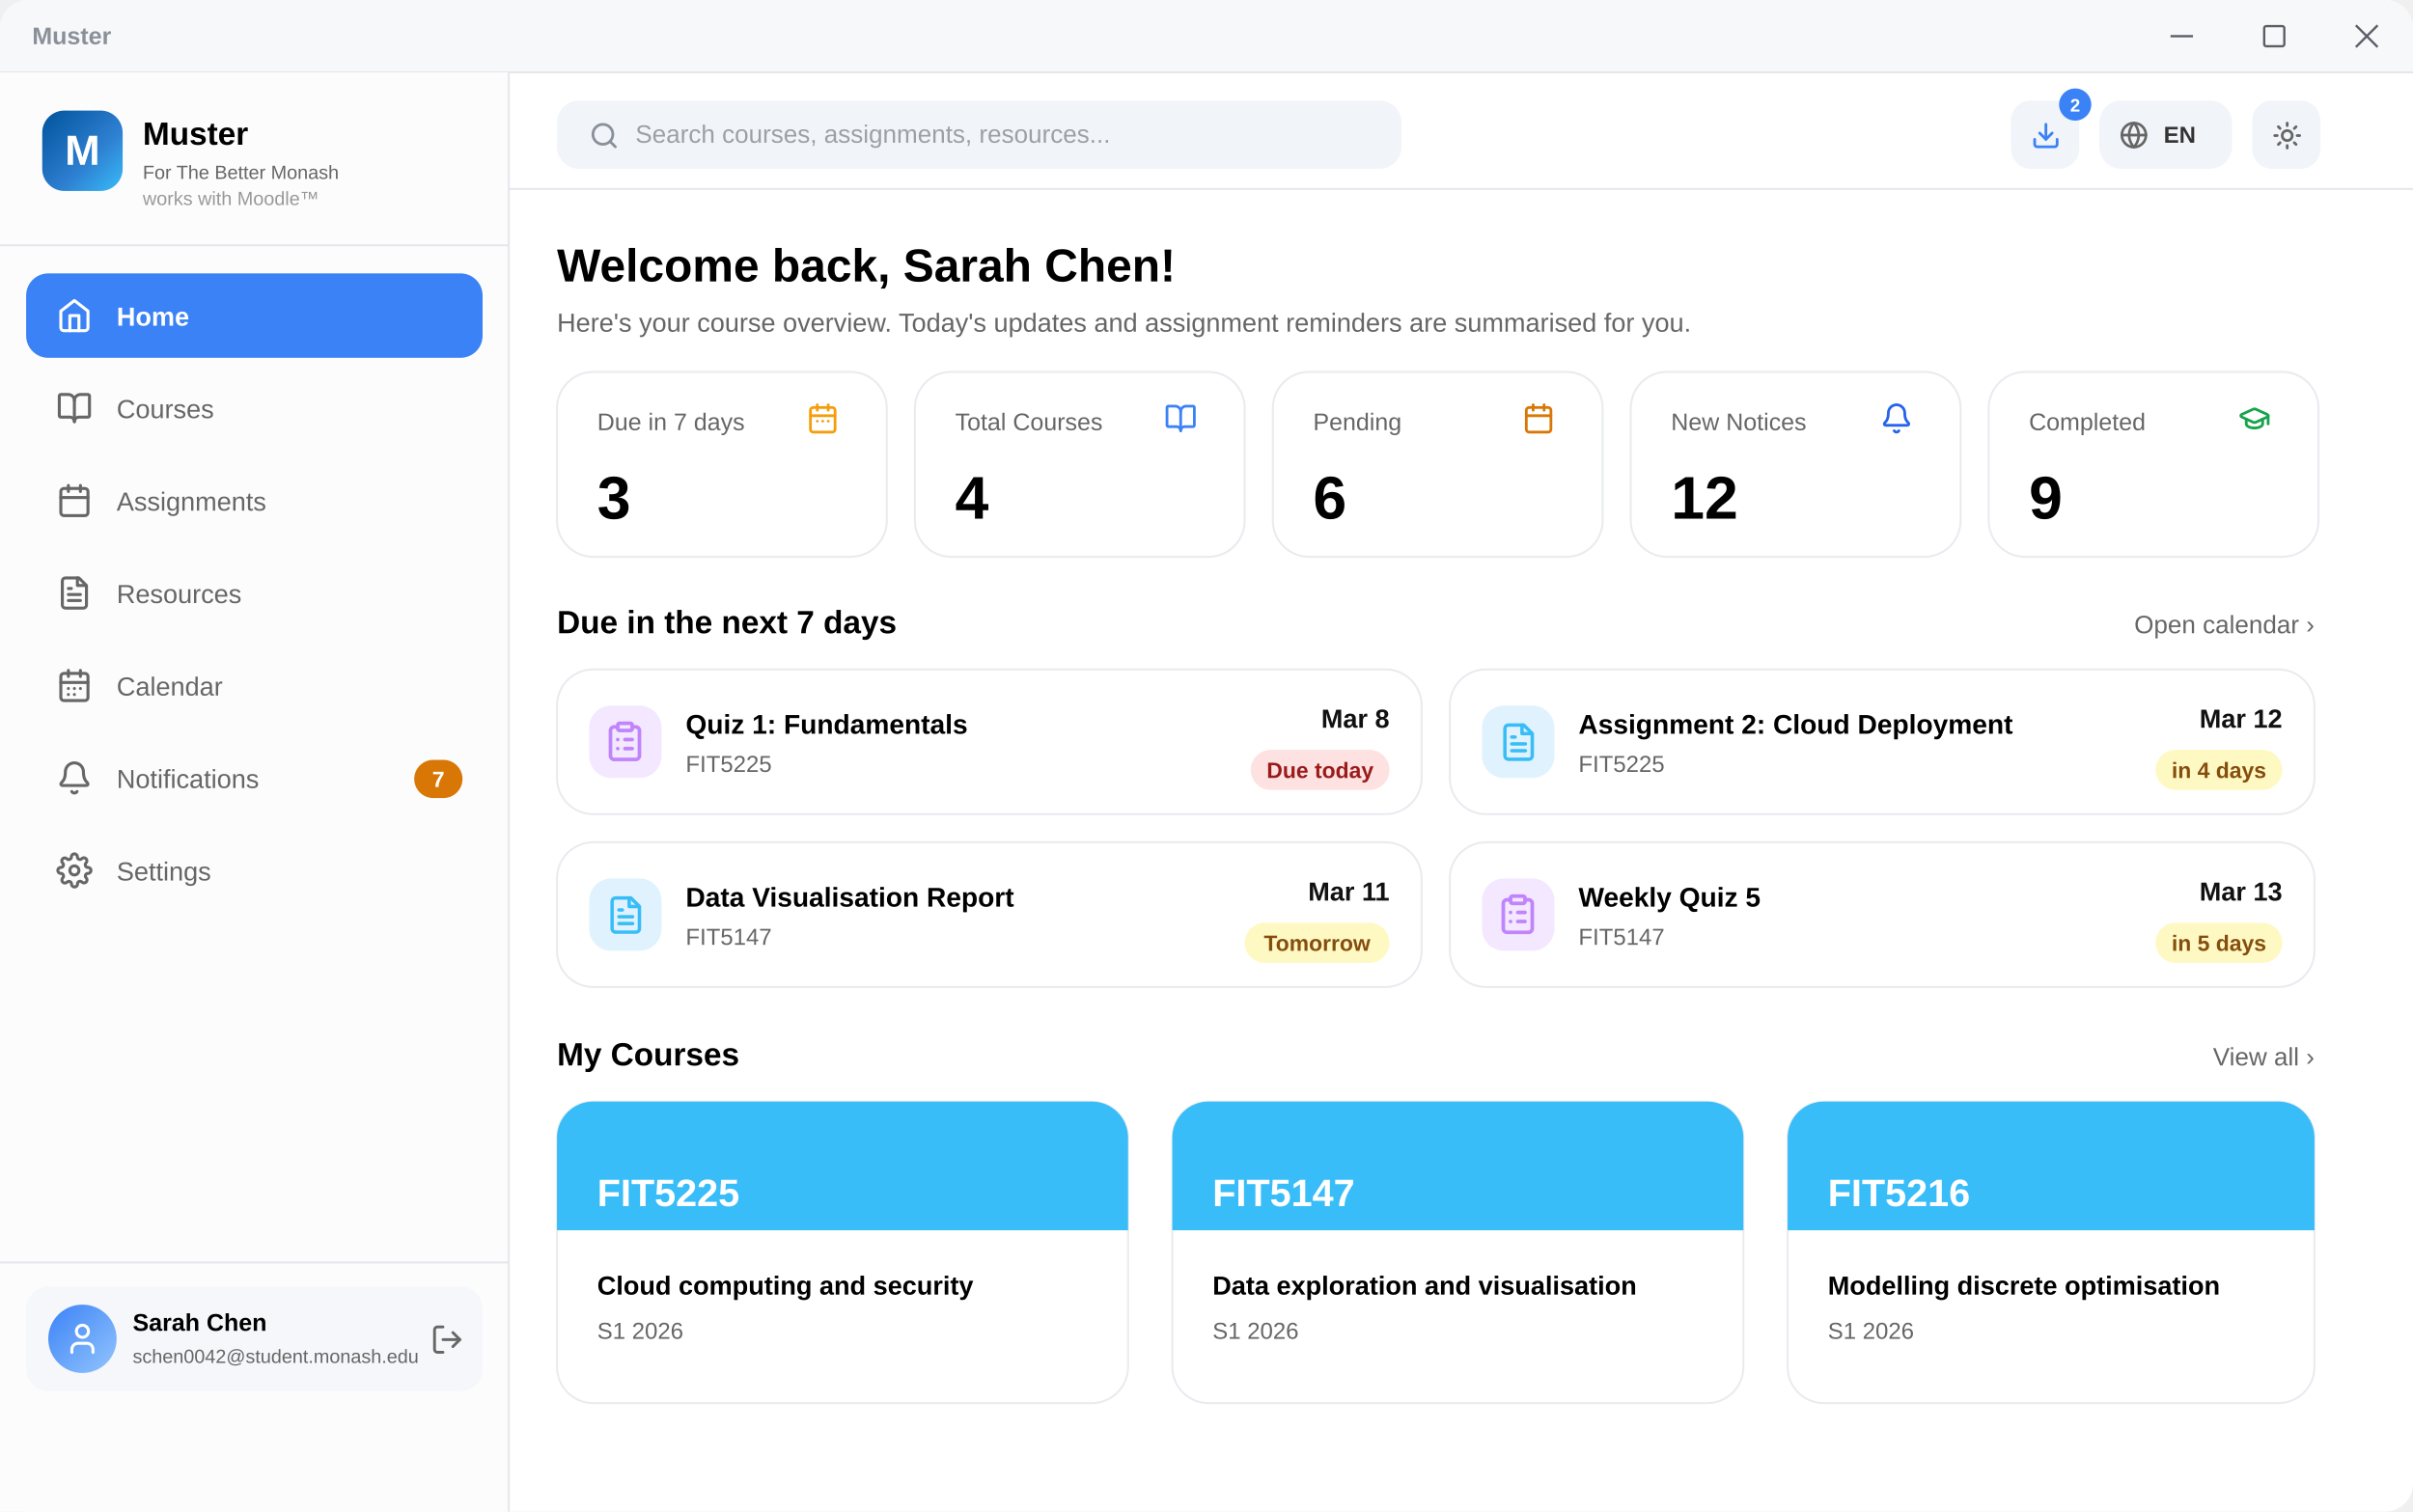
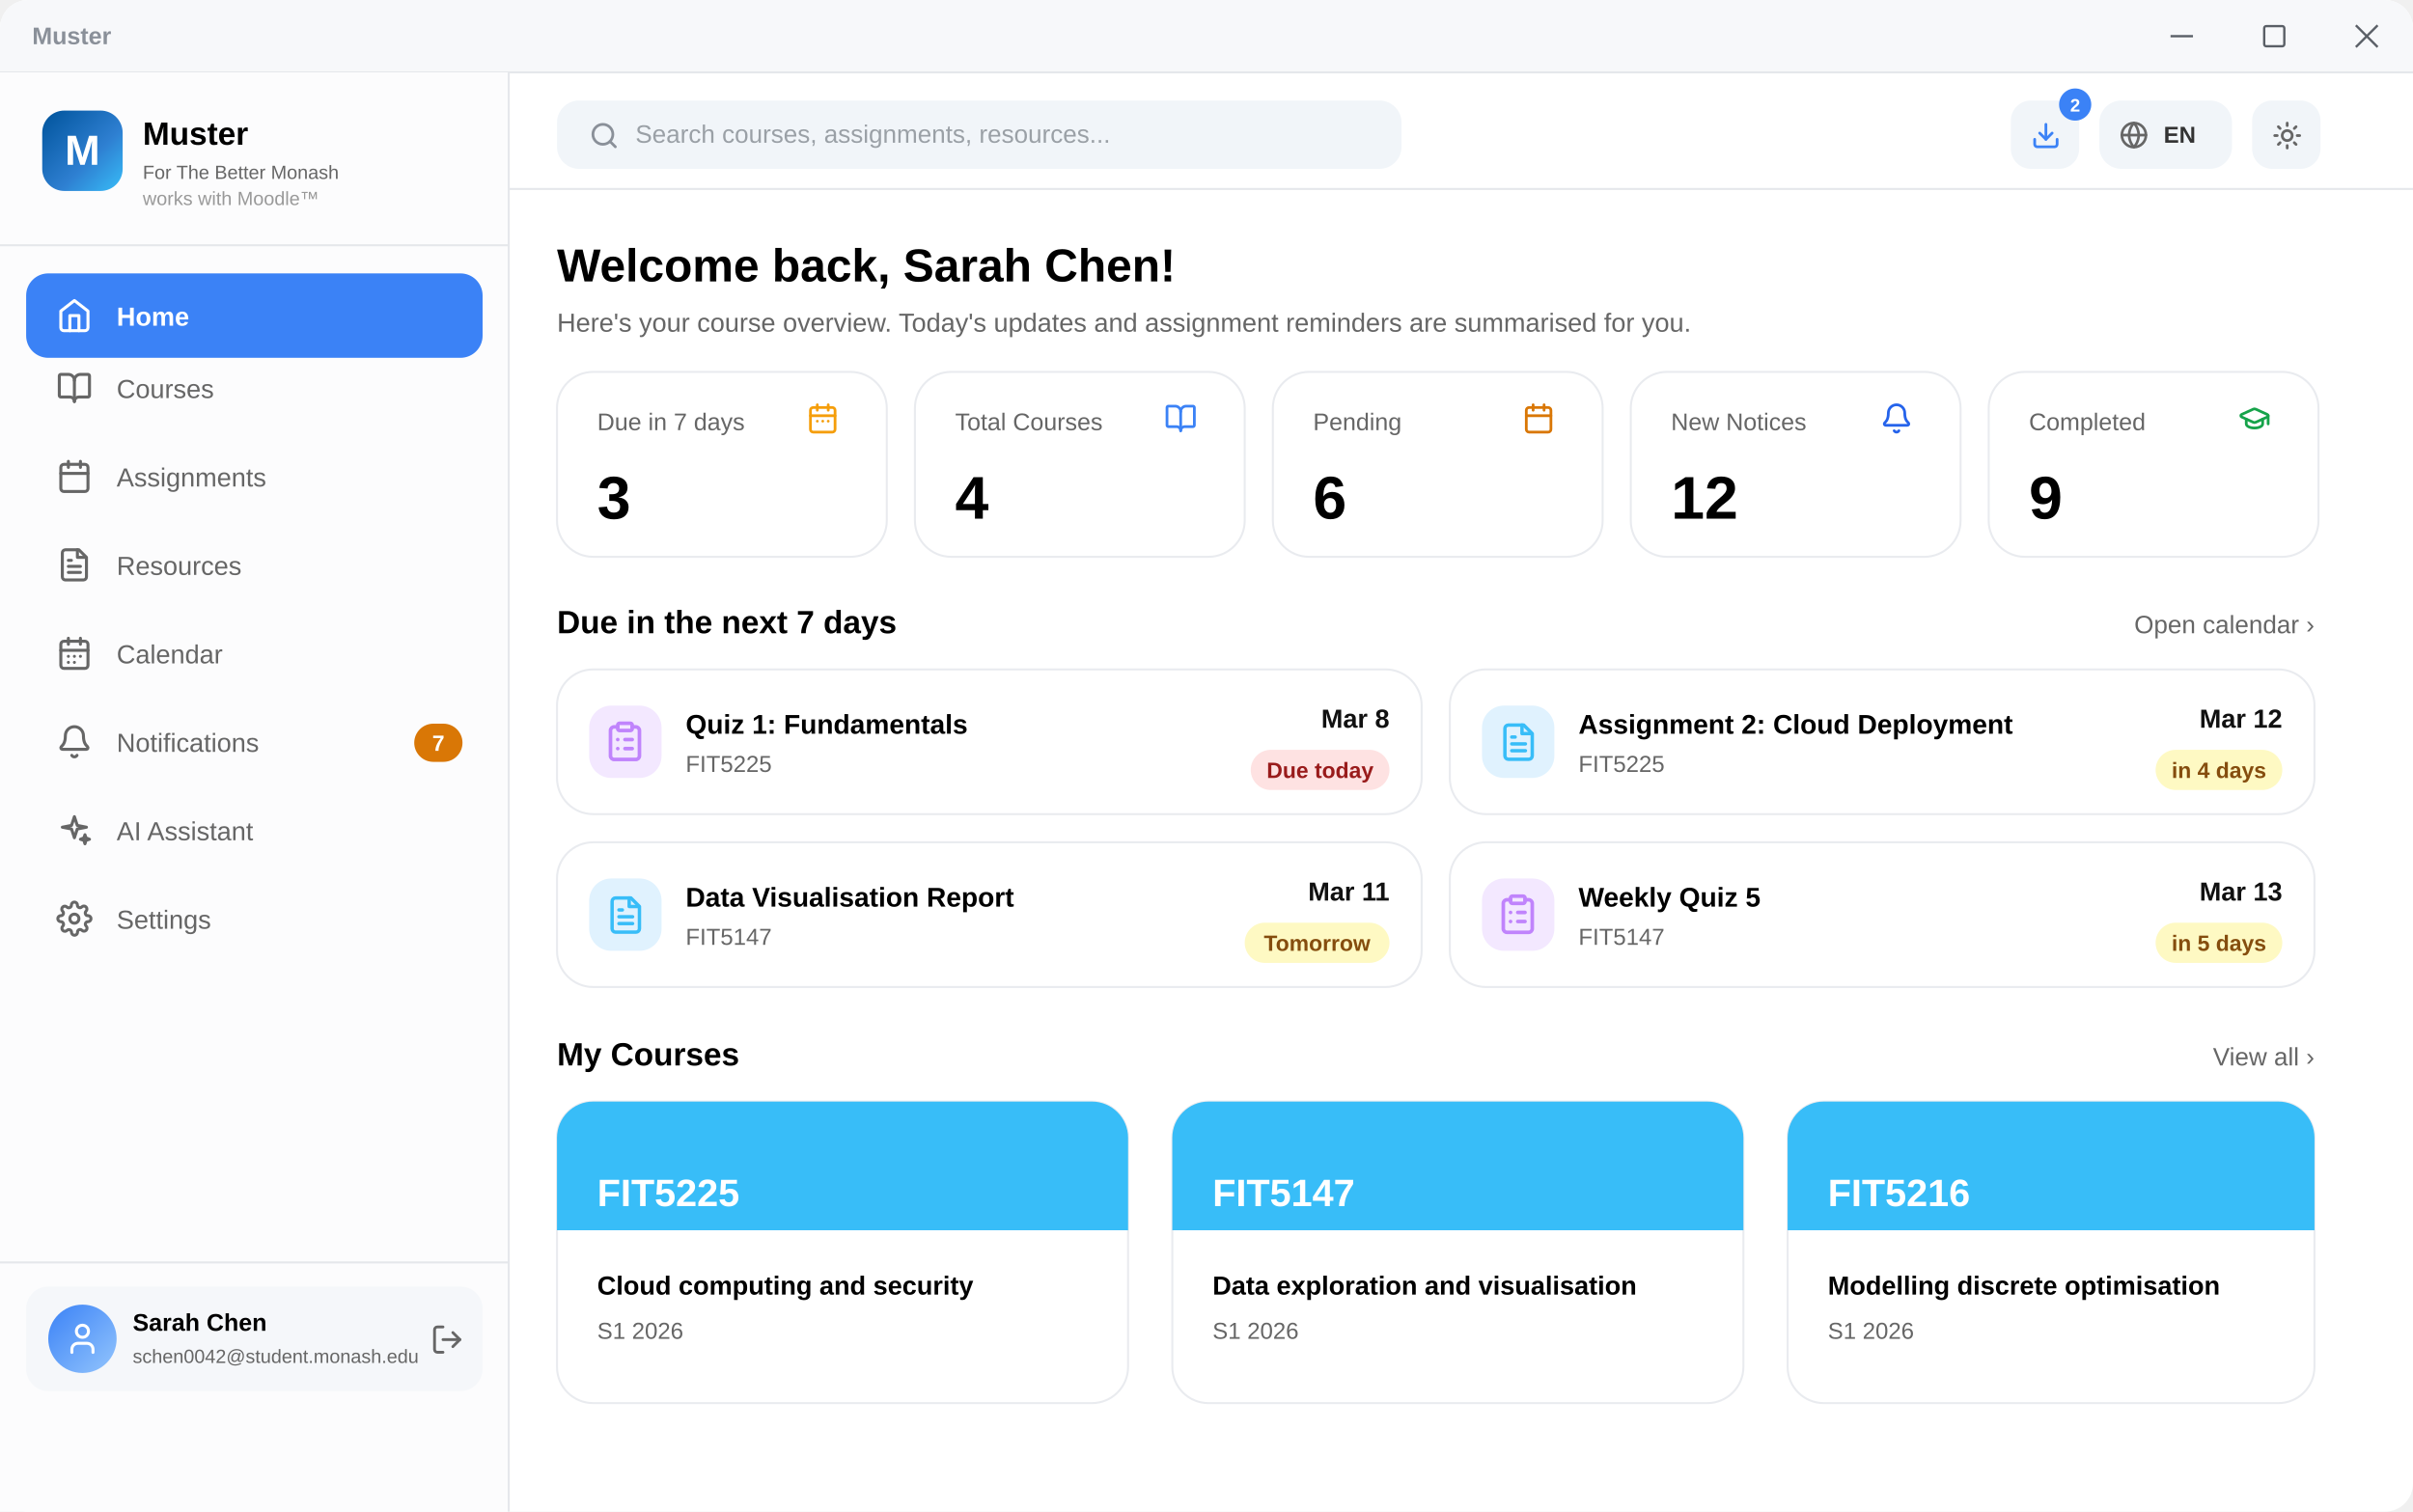
<svg xmlns="http://www.w3.org/2000/svg" width="1200" height="752" viewBox="0 0 1200 752" role="img" aria-label="Muster dashboard: unified deadline overview">
  <defs>
    <linearGradient id="logoG" x1="0%" y1="0%" x2="100%" y2="100%">
      <stop offset="0%" stop-color="#00539B" />
      <stop offset="60%" stop-color="#2E7FD1" />
      <stop offset="100%" stop-color="#38BDF8" />
    </linearGradient>
    <linearGradient id="avaG" x1="0%" y1="0%" x2="100%" y2="100%">
      <stop offset="0%" stop-color="#3B82F6" />
      <stop offset="100%" stop-color="#93C5FD" />
    </linearGradient>
  </defs>
  <rect x="0" y="0" width="1200" height="752" rx="14" fill="#FFFFFF" />
  <path d="M14 0h1172a14 14 0 0 1 14 14v22H0V14A14 14 0 0 1 14 0z" fill="#F7F8FA" />
  <line x1="0" y1="36" x2="1200" y2="36" stroke="#E5E7EB" stroke-width="1" />
  <g stroke="#5A5F66" stroke-width="1.15" fill="none" stroke-linecap="square">
    <path d="M1080 18h10" />
    <rect x="1126" y="13" width="10" height="10" rx="1" />
    <path d="M1172 13l10 10M1182 13l-10 10" />
  </g>
  <text x="16" y="22" font-family="Segoe UI, Helvetica Neue, Arial, sans-serif" font-size="12" font-weight="600" fill="#8A9099">Muster</text>
  <rect x="0" y="36" width="253" height="716" fill="#FCFCFD" />
  <line x1="253" y1="36" x2="253" y2="752" stroke="#E5E7EB" stroke-width="1" />
  <line x1="0" y1="122" x2="253" y2="122" stroke="#E5E7EB" stroke-width="1" />
  <rect x="21" y="55" width="40" height="40" rx="11" fill="url(#logoG)" />
  <text x="41" y="82" text-anchor="middle" font-family="Segoe UI, Helvetica Neue, Arial, sans-serif" font-size="21" font-weight="800" fill="#FFFFFF">M</text>
  <text x="71" y="72" font-family="Segoe UI, Helvetica Neue, Arial, sans-serif" font-size="16" font-weight="700" fill="#000000">Muster</text>
  <text x="71" y="89" font-family="Segoe UI, Helvetica Neue, Arial, sans-serif" font-size="9.5" fill="#666666">For The Better Monash</text>
  <text x="71" y="102" font-family="Segoe UI, Helvetica Neue, Arial, sans-serif" font-size="9.5" fill="#999999">works with Moodle™</text>
  <rect x="13" y="136" width="227" height="42" rx="11" fill="#3B82F6" />
  <g transform="translate(28,148) scale(0.75)" fill="none" stroke="#FFFFFF" stroke-width="2" stroke-linecap="round" stroke-linejoin="round">
    <path d="M3 9l9-7 9 7v11a2 2 0 0 1-2 2H5a2 2 0 0 1-2-2z" />
    <path d="M9 22V12h6v10" />
  </g>
  <text x="58" y="162" font-family="Segoe UI, Helvetica Neue, Arial, sans-serif" font-size="13" font-weight="600" fill="#FFFFFF">Home</text>
-   <g transform="translate(28,194) scale(0.75)" fill="none" stroke="#666666" stroke-width="2" stroke-linecap="round" stroke-linejoin="round">
+   <g transform="translate(28,184) scale(0.75)" fill="none" stroke="#666666" stroke-width="2" stroke-linecap="round" stroke-linejoin="round">
    <path d="M12 7v14" />
    <path d="M3 18a1 1 0 0 1-1-1V4a1 1 0 0 1 1-1h5a4 4 0 0 1 4 4 4 4 0 0 1 4-4h5a1 1 0 0 1 1 1v13a1 1 0 0 1-1 1h-6a3 3 0 0 0-3 3 3 3 0 0 0-3-3z" />
  </g>
-   <text x="58" y="208" font-family="Segoe UI, Helvetica Neue, Arial, sans-serif" font-size="13" font-weight="500" fill="#666666">Courses</text>
-   <g transform="translate(28,240) scale(0.75)" fill="none" stroke="#666666" stroke-width="2" stroke-linecap="round" stroke-linejoin="round">
+   <text x="58" y="198" font-family="Segoe UI, Helvetica Neue, Arial, sans-serif" font-size="13" font-weight="500" fill="#666666">Courses</text>
+   <g transform="translate(28,228) scale(0.75)" fill="none" stroke="#666666" stroke-width="2" stroke-linecap="round" stroke-linejoin="round">
    <rect x="3" y="4" width="18" height="18" rx="2" />
    <path d="M16 2v4" />
    <path d="M8 2v4" />
    <path d="M3 10h18" />
  </g>
-   <text x="58" y="254" font-family="Segoe UI, Helvetica Neue, Arial, sans-serif" font-size="13" font-weight="500" fill="#666666">Assignments</text>
-   <g transform="translate(28,286) scale(0.75)" fill="none" stroke="#666666" stroke-width="2" stroke-linecap="round" stroke-linejoin="round">
+   <text x="58" y="242" font-family="Segoe UI, Helvetica Neue, Arial, sans-serif" font-size="13" font-weight="500" fill="#666666">Assignments</text>
+   <g transform="translate(28,272) scale(0.75)" fill="none" stroke="#666666" stroke-width="2" stroke-linecap="round" stroke-linejoin="round">
    <path d="M15 2H6a2 2 0 0 0-2 2v16a2 2 0 0 0 2 2h12a2 2 0 0 0 2-2V7z" />
    <path d="M14 2v5h5" />
    <path d="M16 13H8" />
    <path d="M16 17H8" />
    <path d="M10 9H8" />
  </g>
-   <text x="58" y="300" font-family="Segoe UI, Helvetica Neue, Arial, sans-serif" font-size="13" font-weight="500" fill="#666666">Resources</text>
-   <g transform="translate(28,332) scale(0.75)" fill="none" stroke="#666666" stroke-width="2" stroke-linecap="round" stroke-linejoin="round">
+   <text x="58" y="286" font-family="Segoe UI, Helvetica Neue, Arial, sans-serif" font-size="13" font-weight="500" fill="#666666">Resources</text>
+   <g transform="translate(28,316) scale(0.75)" fill="none" stroke="#666666" stroke-width="2" stroke-linecap="round" stroke-linejoin="round">
    <rect x="3" y="4" width="18" height="18" rx="2" />
    <path d="M16 2v4" />
    <path d="M8 2v4" />
    <path d="M3 10h18" />
    <path d="M8 14h.01" />
    <path d="M12 14h.01" />
    <path d="M16 14h.01" />
    <path d="M8 18h.01" />
    <path d="M12 18h.01" />
  </g>
-   <text x="58" y="346" font-family="Segoe UI, Helvetica Neue, Arial, sans-serif" font-size="13" font-weight="500" fill="#666666">Calendar</text>
-   <g transform="translate(28,378) scale(0.75)" fill="none" stroke="#666666" stroke-width="2" stroke-linecap="round" stroke-linejoin="round">
+   <text x="58" y="330" font-family="Segoe UI, Helvetica Neue, Arial, sans-serif" font-size="13" font-weight="500" fill="#666666">Calendar</text>
+   <g transform="translate(28,360) scale(0.75)" fill="none" stroke="#666666" stroke-width="2" stroke-linecap="round" stroke-linejoin="round">
    <path d="M10.268 21a2 2 0 0 0 3.464 0" />
    <path d="M3.262 15.326A1 1 0 0 0 4 17h16a1 1 0 0 0 .74-1.673C19.41 13.956 18 12.499 18 8A6 6 0 0 0 6 8c0 4.499-1.411 5.956-2.738 7.326" />
  </g>
-   <text x="58" y="392" font-family="Segoe UI, Helvetica Neue, Arial, sans-serif" font-size="13" font-weight="500" fill="#666666">Notifications</text>
-   <rect x="206" y="378" width="24" height="19" rx="9.5" fill="#D97706" />
-   <text x="218" y="391.5" text-anchor="middle" font-family="Segoe UI, Helvetica Neue, Arial, sans-serif" font-size="11" font-weight="700" fill="#FFFFFF">7</text>
-   <g transform="translate(28,424) scale(0.75)" fill="none" stroke="#666666" stroke-width="2" stroke-linecap="round" stroke-linejoin="round">
+   <text x="58" y="374" font-family="Segoe UI, Helvetica Neue, Arial, sans-serif" font-size="13" font-weight="500" fill="#666666">Notifications</text>
+   <rect x="206" y="360" width="24" height="19" rx="9.5" fill="#D97706" />
+   <text x="218" y="373.5" text-anchor="middle" font-family="Segoe UI, Helvetica Neue, Arial, sans-serif" font-size="11" font-weight="700" fill="#FFFFFF">7</text>
+   <g transform="translate(28,404) scale(0.75)" fill="none" stroke="#666666" stroke-width="2" stroke-linecap="round" stroke-linejoin="round">
+     <path d="M12 3l1.9 5.8L20 10l-6.1 1.2L12 17l-1.9-5.8L4 10l6.1-1.2z" />
+     <path d="M19 15l.7 2.1L22 18l-2.3.7L19 21l-.7-2.3L16 18l2.3-.9z" />
+   </g>
+   <text x="58" y="418" font-family="Segoe UI, Helvetica Neue, Arial, sans-serif" font-size="13" font-weight="500" fill="#666666">AI Assistant</text>
+   <g transform="translate(28,448) scale(0.75)" fill="none" stroke="#666666" stroke-width="2" stroke-linecap="round" stroke-linejoin="round">
    <circle cx="12" cy="12" r="3" />
    <path d="M19.4 15a1.65 1.65 0 0 0 .33 1.82l.06.06a2 2 0 0 1-2.83 2.83l-.06-.06a1.65 1.65 0 0 0-1.82-.33 1.65 1.65 0 0 0-1 1.51V21a2 2 0 0 1-4 0v-.09A1.65 1.65 0 0 0 9 19.4a1.65 1.65 0 0 0-1.82.33l-.06.06a2 2 0 0 1-2.83-2.83l.06-.06A1.65 1.65 0 0 0 4.6 15a1.65 1.65 0 0 0-1.51-1H3a2 2 0 0 1 0-4h.09A1.65 1.65 0 0 0 4.6 9a1.65 1.65 0 0 0-.33-1.82l-.06-.06a2 2 0 0 1 2.83-2.83l.06.06A1.65 1.65 0 0 0 9 4.6 1.65 1.65 0 0 0 10 3.09V3a2 2 0 0 1 4 0v.09a1.65 1.65 0 0 0 1 1.51 1.65 1.65 0 0 0 1.82-.33l.06-.06a2 2 0 0 1 2.83 2.83l-.06.06A1.65 1.65 0 0 0 19.4 9c.2.61.74 1.03 1.51 1H21a2 2 0 0 1 0 4h-.09a1.65 1.65 0 0 0-1.51 1z" />
  </g>
-   <text x="58" y="438" font-family="Segoe UI, Helvetica Neue, Arial, sans-serif" font-size="13" font-weight="500" fill="#666666">Settings</text>
+   <text x="58" y="462" font-family="Segoe UI, Helvetica Neue, Arial, sans-serif" font-size="13" font-weight="500" fill="#666666">Settings</text>
  <line x1="0" y1="628" x2="253" y2="628" stroke="#E5E7EB" stroke-width="1" />
  <rect x="13" y="640" width="227" height="52" rx="11" fill="#F5F7FA" />
  <circle cx="41" cy="666" r="17" fill="url(#avaG)" />
  <g transform="translate(32,657) scale(0.75)" fill="none" stroke="#FFFFFF" stroke-width="2" stroke-linecap="round" stroke-linejoin="round">
    <path d="M19 21v-2a4 4 0 0 0-4-4H9a4 4 0 0 0-4 4v2" />
    <circle cx="12" cy="7" r="4" />
  </g>
  <text x="66" y="662" font-family="Segoe UI, Helvetica Neue, Arial, sans-serif" font-size="12" font-weight="600" fill="#000000">Sarah Chen</text>
  <text x="66" y="678" font-family="Segoe UI, Helvetica Neue, Arial, sans-serif" font-size="9.5" fill="#666666">schen0042@student.monash.edu</text>
  <g transform="translate(214,658) scale(0.7)" fill="none" stroke="#666666" stroke-width="2" stroke-linecap="round" stroke-linejoin="round">
    <path d="M9 21H5a2 2 0 0 1-2-2V5a2 2 0 0 1 2-2h4" />
    <path d="M16 17l5-5-5-5" />
    <path d="M21 12H9" />
  </g>
  <line x1="253" y1="94" x2="1200" y2="94" stroke="#E5E7EB" stroke-width="1" />
  <rect x="277" y="50" width="420" height="34" rx="11" fill="#F1F5F9" />
  <g transform="translate(293,60) scale(0.62)" fill="none" stroke="#8A9099" stroke-width="2.2" stroke-linecap="round" stroke-linejoin="round">
    <circle cx="11" cy="11" r="8" />
    <path d="M21 21l-4.3-4.3" />
  </g>
  <text x="316" y="71" font-family="Segoe UI, Helvetica Neue, Arial, sans-serif" font-size="12.5" fill="#9AA0A6">Search courses, assignments, resources...</text>
  <rect x="1000" y="50" width="34" height="34" rx="10" fill="#F1F5F9" />
  <g transform="translate(1010,60) scale(0.62)" fill="none" stroke="#3B82F6" stroke-width="2.2" stroke-linecap="round" stroke-linejoin="round">
    <path d="M21 15v4a2 2 0 0 1-2 2H5a2 2 0 0 1-2-2v-4" />
    <path d="M7 10l5 5 5-5" />
    <path d="M12 15V3" />
  </g>
  <circle cx="1032" cy="52" r="8" fill="#3B82F6" />
  <text x="1032" y="55.5" text-anchor="middle" font-family="Segoe UI, Helvetica Neue, Arial, sans-serif" font-size="9" font-weight="700" fill="#FFFFFF">2</text>
  <rect x="1044" y="50" width="66" height="34" rx="11" fill="#F1F5F9" />
  <g transform="translate(1054,60) scale(0.6)" fill="none" stroke="#666666" stroke-width="2.2" stroke-linecap="round" stroke-linejoin="round">
    <circle cx="12" cy="12" r="10" />
    <path d="M2 12h20" />
    <path d="M12 2a15.3 15.3 0 0 1 4 10 15.3 15.3 0 0 1-4 10 15.3 15.3 0 0 1-4-10 15.3 15.3 0 0 1 4-10z" />
  </g>
  <text x="1076" y="71" font-family="Segoe UI, Helvetica Neue, Arial, sans-serif" font-size="11.5" font-weight="600" fill="#333333">EN</text>
  <rect x="1120" y="50" width="34" height="34" rx="10" fill="#F1F5F9" />
  <g transform="translate(1130,60) scale(0.62)" fill="none" stroke="#666666" stroke-width="2.2" stroke-linecap="round" stroke-linejoin="round">
    <circle cx="12" cy="12" r="4" />
    <path d="M12 2v2" />
    <path d="M12 20v2" />
    <path d="M4.9 4.9l1.4 1.4" />
    <path d="M17.7 17.7l1.4 1.4" />
    <path d="M2 12h2" />
    <path d="M20 12h2" />
    <path d="M6.3 17.7l-1.4 1.4" />
    <path d="M19.1 4.9l-1.4 1.4" />
  </g>
  <text x="277" y="140" font-family="Segoe UI, Helvetica Neue, Arial, sans-serif" font-size="23" font-weight="700" fill="#000000">Welcome back, Sarah Chen!</text>
  <text x="277" y="165" font-family="Segoe UI, Helvetica Neue, Arial, sans-serif" font-size="13" fill="#666666">Here's your course overview. Today's updates and assignment reminders are summarised for you.</text>
  <g font-family="Segoe UI, Helvetica Neue, Arial, sans-serif">
    <rect x="277" y="185" width="164" height="92" rx="18" fill="#FFFFFF" stroke="#E9EBEF" stroke-width="1" />
    <text x="297" y="214" font-size="12" font-weight="500" fill="#666666">Due in 7 days</text>
    <g transform="translate(401,200) scale(0.68)" fill="none" stroke="#F59E0B" stroke-width="2" stroke-linecap="round" stroke-linejoin="round">
      <rect x="3" y="4" width="18" height="18" rx="2" />
      <path d="M16 2v4" />
      <path d="M8 2v4" />
      <path d="M3 10h18" />
      <path d="M8 14h.01" />
      <path d="M12 14h.01" />
      <path d="M16 14h.01" />
    </g>
    <text x="297" y="258" font-size="30" font-weight="700" fill="#000000">3</text>
    <rect x="455" y="185" width="164" height="92" rx="18" fill="#FFFFFF" stroke="#E9EBEF" stroke-width="1" />
    <text x="475" y="214" font-size="12" font-weight="500" fill="#666666">Total Courses</text>
    <g transform="translate(579,200) scale(0.68)" fill="none" stroke="#3B82F6" stroke-width="2" stroke-linecap="round" stroke-linejoin="round">
      <path d="M12 7v14" />
      <path d="M3 18a1 1 0 0 1-1-1V4a1 1 0 0 1 1-1h5a4 4 0 0 1 4 4 4 4 0 0 1 4-4h5a1 1 0 0 1 1 1v13a1 1 0 0 1-1 1h-6a3 3 0 0 0-3 3 3 3 0 0 0-3-3z" />
    </g>
    <text x="475" y="258" font-size="30" font-weight="700" fill="#000000">4</text>
    <rect x="633" y="185" width="164" height="92" rx="18" fill="#FFFFFF" stroke="#E9EBEF" stroke-width="1" />
    <text x="653" y="214" font-size="12" font-weight="500" fill="#666666">Pending</text>
    <g transform="translate(757,200) scale(0.68)" fill="none" stroke="#D97706" stroke-width="2" stroke-linecap="round" stroke-linejoin="round">
      <rect x="3" y="4" width="18" height="18" rx="2" />
      <path d="M16 2v4" />
      <path d="M8 2v4" />
      <path d="M3 10h18" />
    </g>
    <text x="653" y="258" font-size="30" font-weight="700" fill="#000000">6</text>
    <rect x="811" y="185" width="164" height="92" rx="18" fill="#FFFFFF" stroke="#E9EBEF" stroke-width="1" />
    <text x="831" y="214" font-size="12" font-weight="500" fill="#666666">New Notices</text>
    <g transform="translate(935,200) scale(0.68)" fill="none" stroke="#2563EB" stroke-width="2" stroke-linecap="round" stroke-linejoin="round">
      <path d="M10.268 21a2 2 0 0 0 3.464 0" />
      <path d="M3.262 15.326A1 1 0 0 0 4 17h16a1 1 0 0 0 .74-1.673C19.41 13.956 18 12.499 18 8A6 6 0 0 0 6 8c0 4.499-1.411 5.956-2.738 7.326" />
    </g>
    <text x="831" y="258" font-size="30" font-weight="700" fill="#000000">12</text>
    <rect x="989" y="185" width="164" height="92" rx="18" fill="#FFFFFF" stroke="#E9EBEF" stroke-width="1" />
    <text x="1009" y="214" font-size="12" font-weight="500" fill="#666666">Completed</text>
    <g transform="translate(1113,200) scale(0.68)" fill="none" stroke="#16A34A" stroke-width="2" stroke-linecap="round" stroke-linejoin="round">
      <path d="M21.42 10.922a1 1 0 0 0-.019-1.838L12.83 5.18a2 2 0 0 0-1.66 0L2.6 9.08a1 1 0 0 0 0 1.832l8.57 3.908a2 2 0 0 0 1.66 0z" />
      <path d="M22 10v6" />
      <path d="M6 12.5V16a6 3 0 0 0 12 0v-3.5" />
    </g>
    <text x="1009" y="258" font-size="30" font-weight="700" fill="#000000">9</text>
  </g>
  <g font-family="Segoe UI, Helvetica Neue, Arial, sans-serif">
    <text x="277" y="315" font-size="16" font-weight="600" fill="#000000">Due in the next 7 days</text>
    <text x="1151" y="315" text-anchor="end" font-size="12.5" font-weight="500" fill="#666666">Open calendar ›</text>
    <g>
      <rect x="277" y="333" width="430" height="72" rx="18" fill="#FFFFFF" stroke="#E9EBEF" stroke-width="1" />
      <rect x="293" y="351" width="36" height="36" rx="11" fill="#F3E8FF" />
      <g transform="translate(300,358) scale(0.9)" fill="none" stroke="#C084FC" stroke-width="2" stroke-linecap="round" stroke-linejoin="round">
        <rect x="8" y="2" width="8" height="4" rx="1" />
        <path d="M16 4h2a2 2 0 0 1 2 2v14a2 2 0 0 1-2 2H6a2 2 0 0 1-2-2V6a2 2 0 0 1 2-2h2" />
        <path d="M12 11h4" />
        <path d="M12 16h4" />
        <path d="M8 11h.01" />
        <path d="M8 16h.01" />
      </g>
      <text x="341" y="365" font-size="13.5" font-weight="600" fill="#000000">Quiz 1: Fundamentals</text>
      <text x="341" y="384" font-size="11.5" fill="#666666">FIT5225</text>
      <text x="691" y="362" text-anchor="end" font-size="13" font-weight="600" fill="#111111">Mar 8</text>
      <rect x="622" y="373" width="69" height="20" rx="10" fill="#FEE2E2" />
      <text x="656.5" y="387" text-anchor="middle" font-size="11" font-weight="700" fill="#991B1B">Due today</text>
    </g>
    <g>
      <rect x="721" y="333" width="430" height="72" rx="18" fill="#FFFFFF" stroke="#E9EBEF" stroke-width="1" />
      <rect x="737" y="351" width="36" height="36" rx="11" fill="#E0F2FE" />
      <g transform="translate(745,359) scale(0.85)" fill="none" stroke="#38BDF8" stroke-width="2" stroke-linecap="round" stroke-linejoin="round">
        <path d="M15 2H6a2 2 0 0 0-2 2v16a2 2 0 0 0 2 2h12a2 2 0 0 0 2-2V7z" />
        <path d="M14 2v5h5" />
        <path d="M16 13H8" />
        <path d="M16 17H8" />
        <path d="M10 9H8" />
      </g>
      <text x="785" y="365" font-size="13.5" font-weight="600" fill="#000000">Assignment 2: Cloud Deployment</text>
      <text x="785" y="384" font-size="11.5" fill="#666666">FIT5225</text>
      <text x="1135" y="362" text-anchor="end" font-size="13" font-weight="600" fill="#111111">Mar 12</text>
      <rect x="1072" y="373" width="63" height="20" rx="10" fill="#FEF9C3" />
      <text x="1103.5" y="387" text-anchor="middle" font-size="11" font-weight="700" fill="#854D0E">in 4 days</text>
    </g>
    <g>
      <rect x="277" y="419" width="430" height="72" rx="18" fill="#FFFFFF" stroke="#E9EBEF" stroke-width="1" />
      <rect x="293" y="437" width="36" height="36" rx="11" fill="#E0F2FE" />
      <g transform="translate(301,445) scale(0.85)" fill="none" stroke="#38BDF8" stroke-width="2" stroke-linecap="round" stroke-linejoin="round">
        <path d="M15 2H6a2 2 0 0 0-2 2v16a2 2 0 0 0 2 2h12a2 2 0 0 0 2-2V7z" />
        <path d="M14 2v5h5" />
        <path d="M16 13H8" />
        <path d="M16 17H8" />
        <path d="M10 9H8" />
      </g>
      <text x="341" y="451" font-size="13.5" font-weight="600" fill="#000000">Data Visualisation Report</text>
      <text x="341" y="470" font-size="11.5" fill="#666666">FIT5147</text>
      <text x="691" y="448" text-anchor="end" font-size="13" font-weight="600" fill="#111111">Mar 11</text>
      <rect x="619" y="459" width="72" height="20" rx="10" fill="#FEF9C3" />
      <text x="655" y="473" text-anchor="middle" font-size="11" font-weight="700" fill="#854D0E">Tomorrow</text>
    </g>
    <g>
      <rect x="721" y="419" width="430" height="72" rx="18" fill="#FFFFFF" stroke="#E9EBEF" stroke-width="1" />
      <rect x="737" y="437" width="36" height="36" rx="11" fill="#F3E8FF" />
      <g transform="translate(744,444) scale(0.9)" fill="none" stroke="#C084FC" stroke-width="2" stroke-linecap="round" stroke-linejoin="round">
        <rect x="8" y="2" width="8" height="4" rx="1" />
        <path d="M16 4h2a2 2 0 0 1 2 2v14a2 2 0 0 1-2 2H6a2 2 0 0 1-2-2V6a2 2 0 0 1 2-2h2" />
        <path d="M12 11h4" />
        <path d="M12 16h4" />
        <path d="M8 11h.01" />
        <path d="M8 16h.01" />
      </g>
      <text x="785" y="451" font-size="13.5" font-weight="600" fill="#000000">Weekly Quiz 5</text>
      <text x="785" y="470" font-size="11.5" fill="#666666">FIT5147</text>
      <text x="1135" y="448" text-anchor="end" font-size="13" font-weight="600" fill="#111111">Mar 13</text>
      <rect x="1072" y="459" width="63" height="20" rx="10" fill="#FEF9C3" />
      <text x="1103.5" y="473" text-anchor="middle" font-size="11" font-weight="700" fill="#854D0E">in 5 days</text>
    </g>
    <text x="277" y="530" font-size="16" font-weight="600" fill="#000000">My Courses</text>
    <text x="1151" y="530" text-anchor="end" font-size="12.5" font-weight="500" fill="#666666">View all ›</text>
    <g>
      <rect x="277" y="548" width="284" height="150" rx="18" fill="#FFFFFF" stroke="#E9EBEF" stroke-width="1" />
      <path d="M277 566a18 18 0 0 1 18-18h248a18 18 0 0 1 18 18v46H277z" fill="#38BDF8" />
      <text x="297" y="600" font-family="Segoe UI, Helvetica Neue, Arial, sans-serif" font-size="19" font-weight="700" fill="#FFFFFF">FIT5225</text>
      <text x="297" y="644" font-size="13" font-weight="600" fill="#000000">Cloud computing and security</text>
      <text x="297" y="666" font-size="11.5" fill="#666666">S1 2026</text>
    </g>
    <g>
      <rect x="583" y="548" width="284" height="150" rx="18" fill="#FFFFFF" stroke="#E9EBEF" stroke-width="1" />
      <path d="M583 566a18 18 0 0 1 18-18h248a18 18 0 0 1 18 18v46H583z" fill="#38BDF8" />
      <text x="603" y="600" font-family="Segoe UI, Helvetica Neue, Arial, sans-serif" font-size="19" font-weight="700" fill="#FFFFFF">FIT5147</text>
      <text x="603" y="644" font-size="13" font-weight="600" fill="#000000">Data exploration and visualisation</text>
      <text x="603" y="666" font-size="11.5" fill="#666666">S1 2026</text>
    </g>
    <g>
      <rect x="889" y="548" width="262" height="150" rx="18" fill="#FFFFFF" stroke="#E9EBEF" stroke-width="1" />
      <path d="M889 566a18 18 0 0 1 18-18h226a18 18 0 0 1 18 18v46H889z" fill="#38BDF8" />
      <text x="909" y="600" font-family="Segoe UI, Helvetica Neue, Arial, sans-serif" font-size="19" font-weight="700" fill="#FFFFFF">FIT5216</text>
      <text x="909" y="644" font-size="13" font-weight="600" fill="#000000">Modelling discrete optimisation</text>
      <text x="909" y="666" font-size="11.5" fill="#666666">S1 2026</text>
    </g>
  </g>
</svg>
